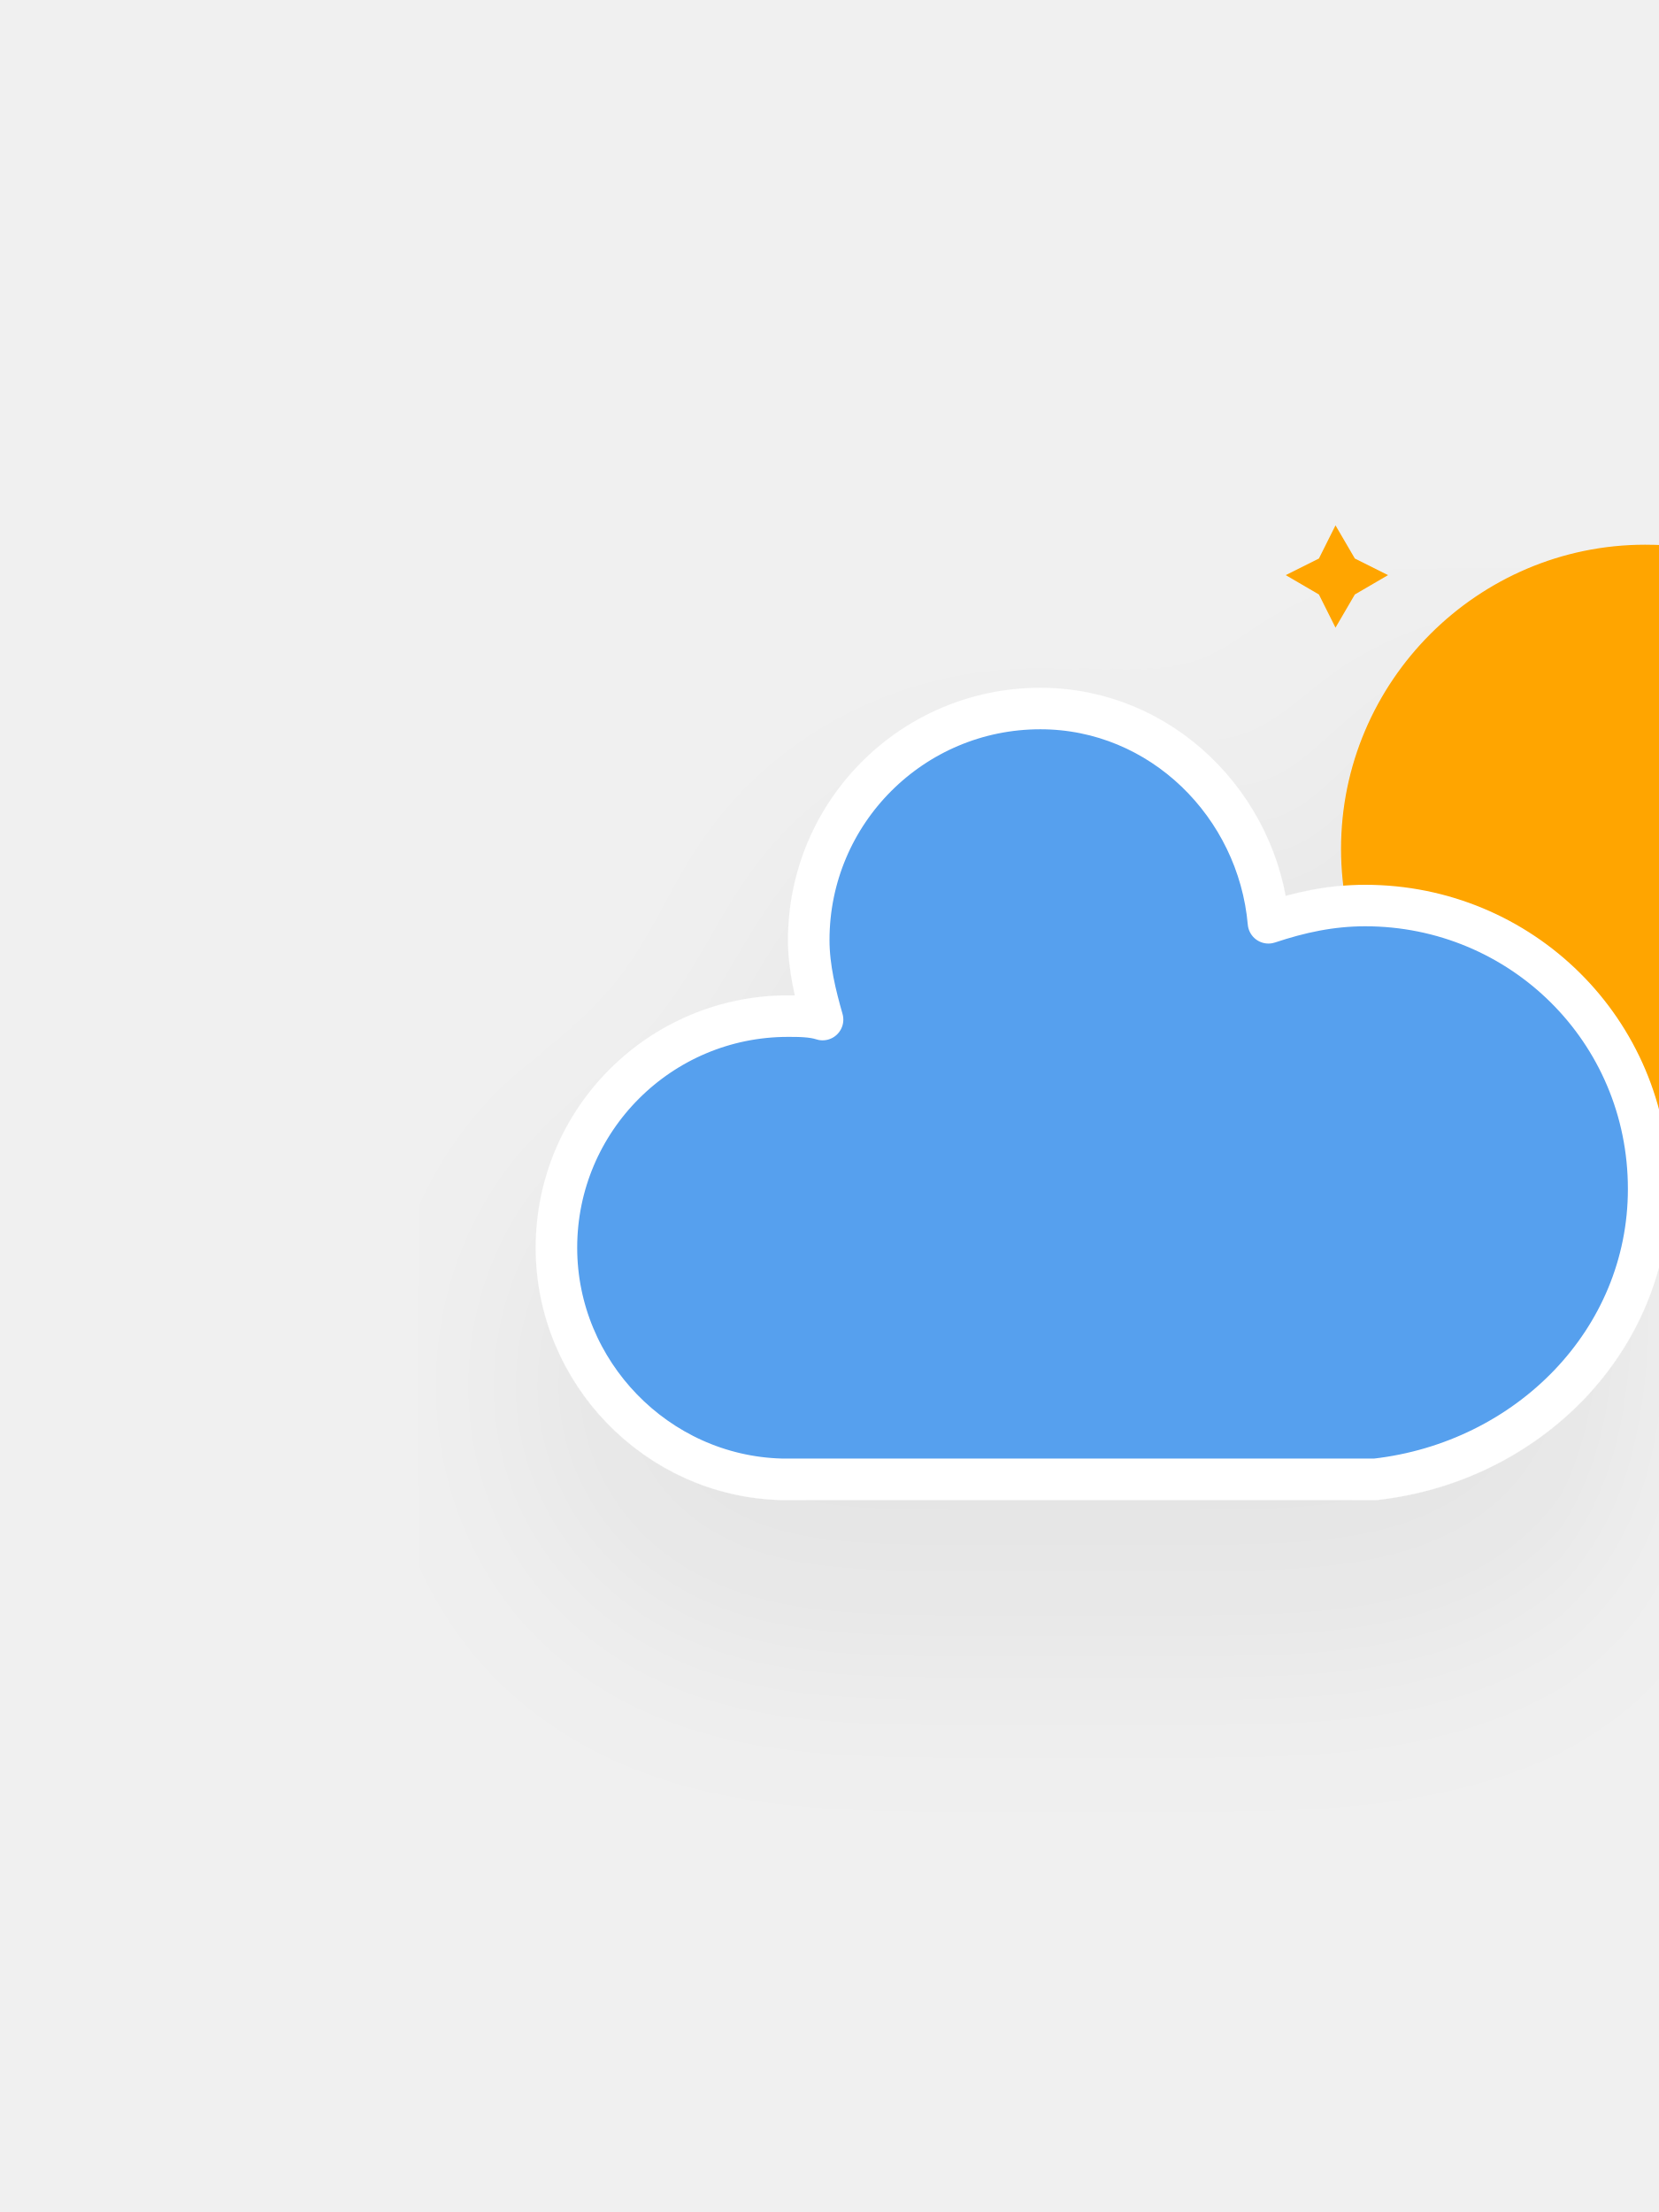
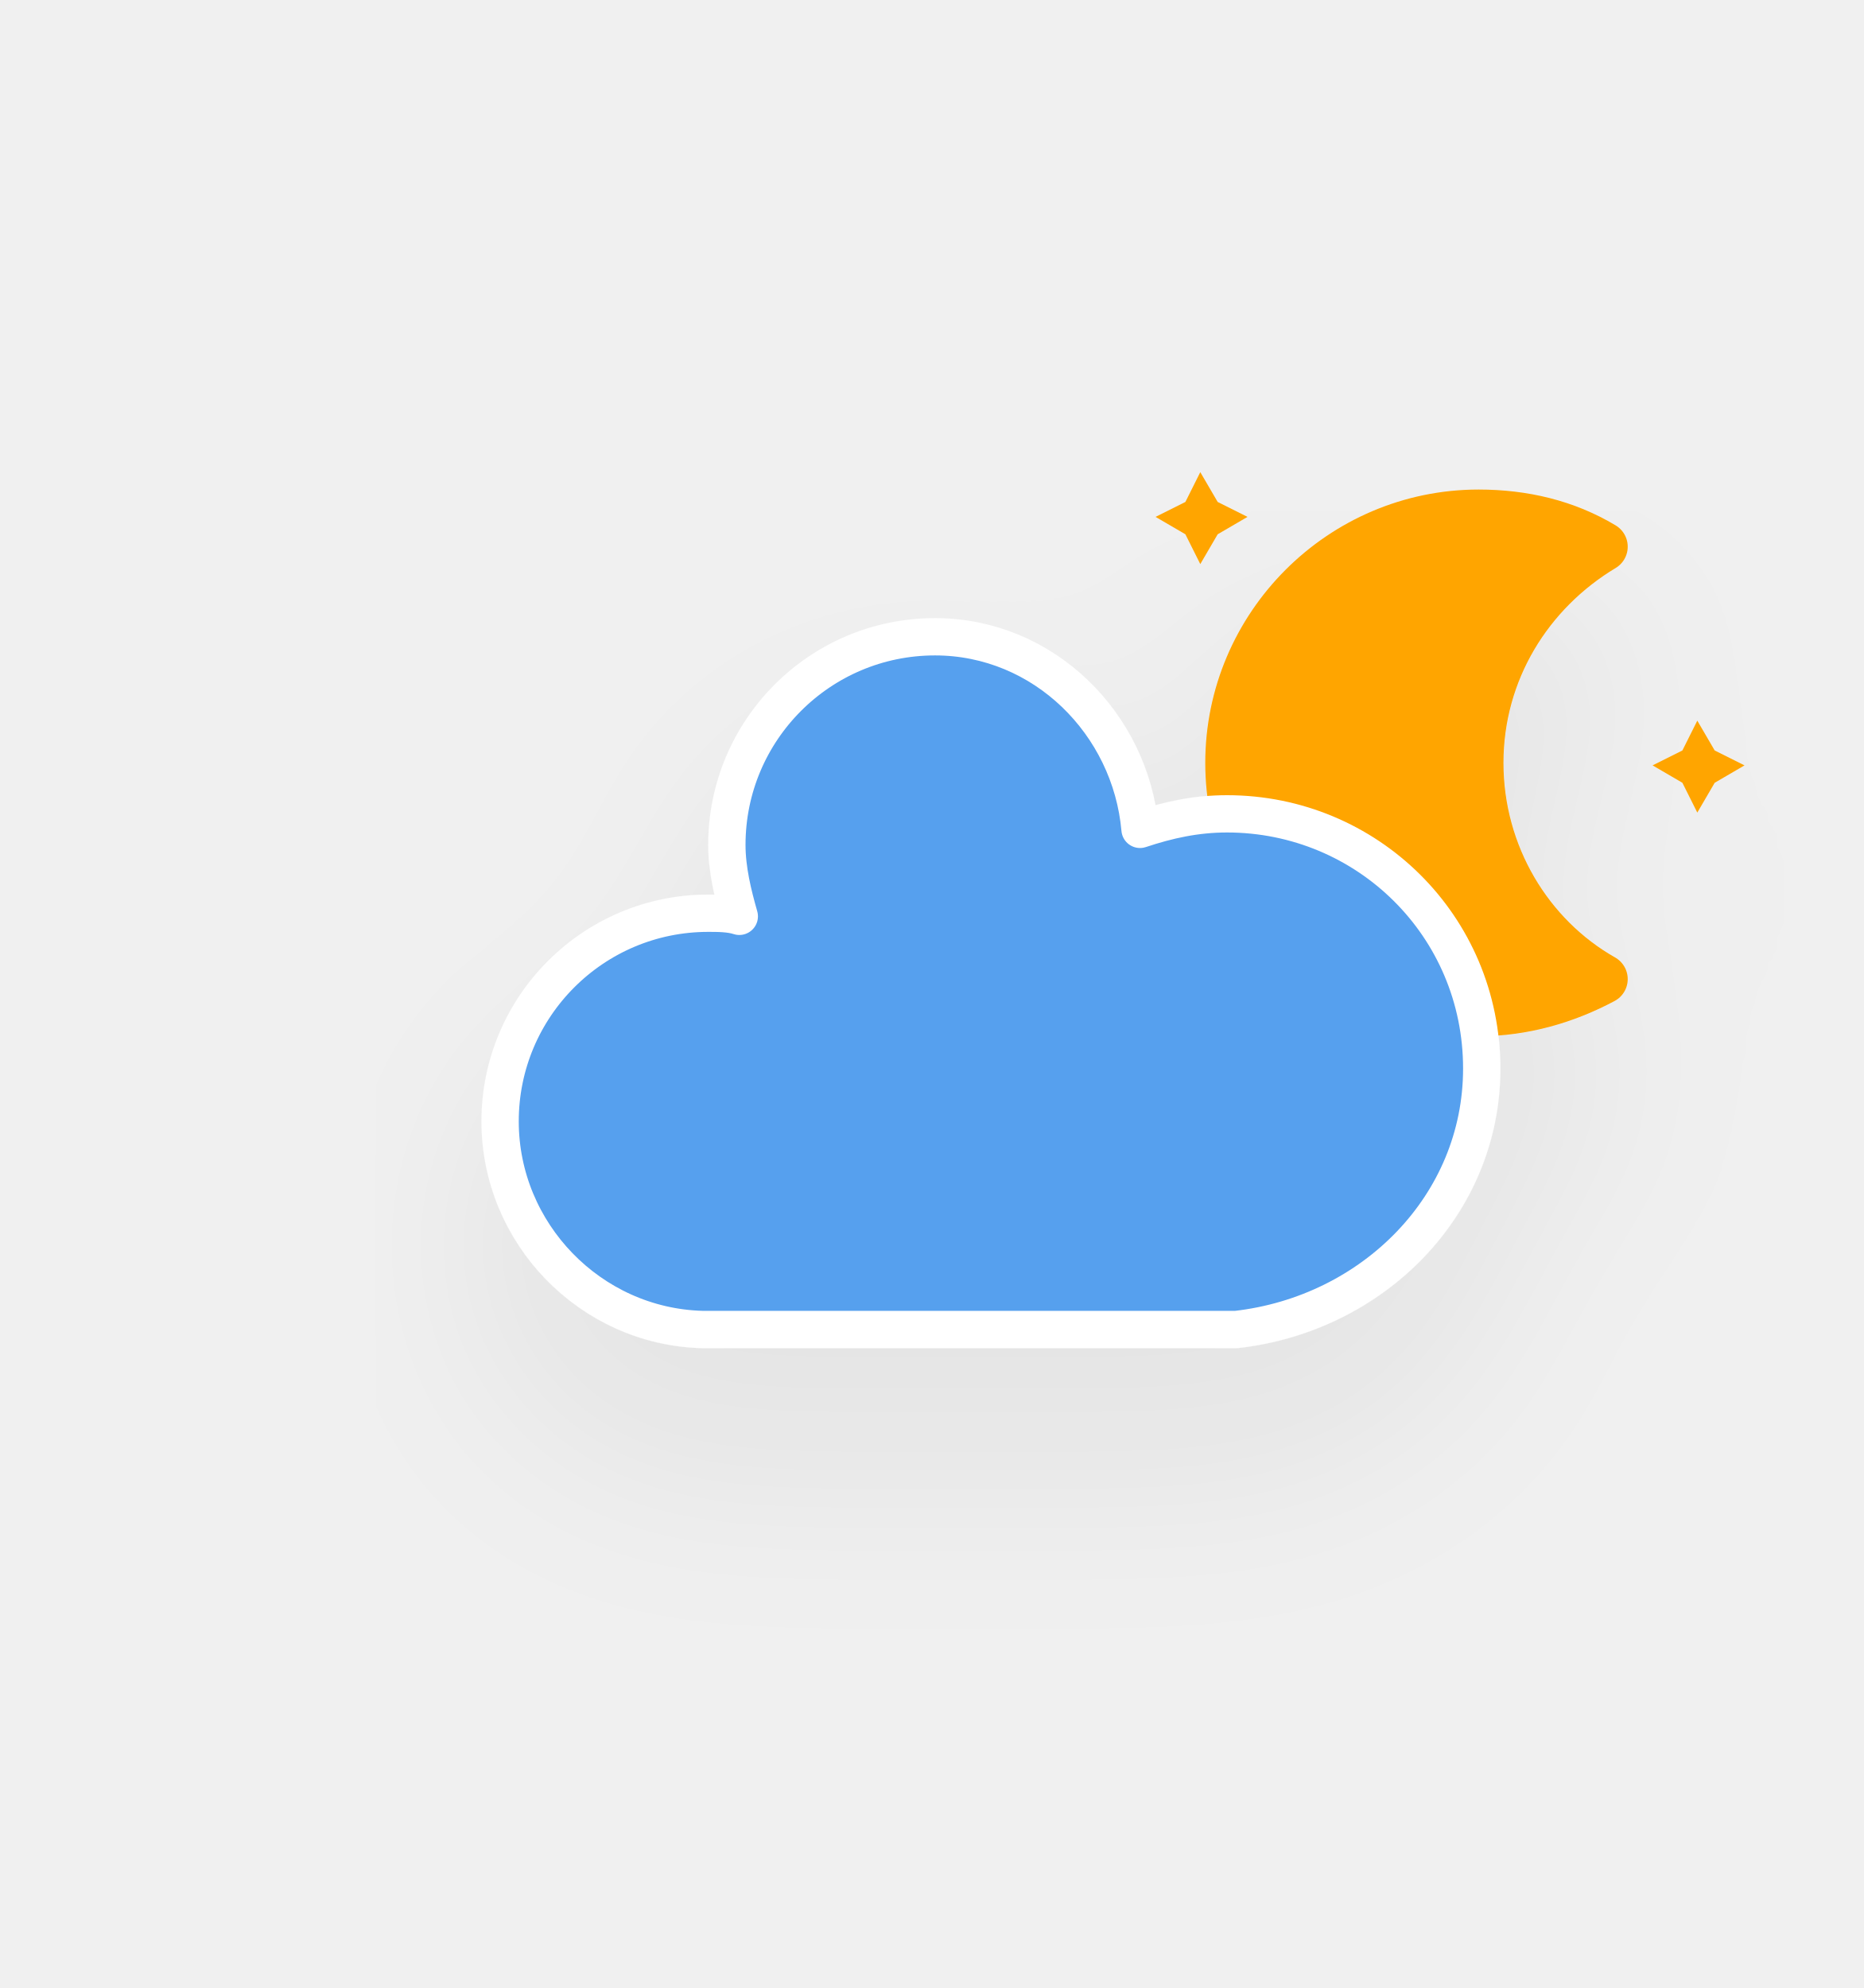
- <svg xmlns="http://www.w3.org/2000/svg" version="1.1" viewBox="0 0 48 64">
+ <svg xmlns="http://www.w3.org/2000/svg" version="1.1" viewBox="0 0 60 64">
  <defs>
    <filter id="blur" width="200%" height="200%">
      <feGaussianBlur in="SourceAlpha" stdDeviation="3" />
      <feOffset dx="0" dy="4" result="offsetblur" />
      <feComponentTransfer>
        <feFuncA type="linear" slope="0.05" />
      </feComponentTransfer>
      <feMerge>
        <feMergeNode />
        <feMergeNode in="SourceGraphic" />
      </feMerge>
    </filter>
    <style type="text/css">
/*
** CLOUDS
*/
@keyframes am-weather-cloud-2 {
  0% {
    -webkit-transform: translate(0px,0px);
       -moz-transform: translate(0px,0px);
        -ms-transform: translate(0px,0px);
            transform: translate(0px,0px);
  }

  50% {
    -webkit-transform: translate(2px,0px);
       -moz-transform: translate(2px,0px);
        -ms-transform: translate(2px,0px);
            transform: translate(2px,0px);
  }

  100% {
    -webkit-transform: translate(0px,0px);
       -moz-transform: translate(0px,0px);
        -ms-transform: translate(0px,0px);
            transform: translate(0px,0px);
  }
}

.am-weather-cloud-2 {
  -webkit-animation-name: am-weather-cloud-2;
     -moz-animation-name: am-weather-cloud-2;
          animation-name: am-weather-cloud-2;
  -webkit-animation-duration: 3s;
     -moz-animation-duration: 3s;
          animation-duration: 3s;
  -webkit-animation-timing-function: linear;
     -moz-animation-timing-function: linear;
          animation-timing-function: linear;
  -webkit-animation-iteration-count: infinite;
     -moz-animation-iteration-count: infinite;
          animation-iteration-count: infinite;
}

/*
** MOON
*/
@keyframes am-weather-moon {
  0% {
    -webkit-transform: rotate(0deg);
       -moz-transform: rotate(0deg);
        -ms-transform: rotate(0deg);
            transform: rotate(0deg);
  }

  50% {
    -webkit-transform: rotate(15deg);
       -moz-transform: rotate(15deg);
        -ms-transform: rotate(15deg);
            transform: rotate(15deg);
  }

  100% {
    -webkit-transform: rotate(0deg);
       -moz-transform: rotate(0deg);
        -ms-transform: rotate(0deg);
            transform: rotate(0deg);
  }
}

.am-weather-moon {
  -webkit-animation-name: am-weather-moon;
     -moz-animation-name: am-weather-moon;
      -ms-animation-name: am-weather-moon;
          animation-name: am-weather-moon;
  -webkit-animation-duration: 6s;
     -moz-animation-duration: 6s;
      -ms-animation-duration: 6s;
          animation-duration: 6s;
  -webkit-animation-timing-function: linear;
     -moz-animation-timing-function: linear;
      -ms-animation-timing-function: linear;
          animation-timing-function: linear;
  -webkit-animation-iteration-count: infinite;
     -moz-animation-iteration-count: infinite;
      -ms-animation-iteration-count: infinite;
          animation-iteration-count: infinite;
  -webkit-transform-origin: 12.5px 15.15px 0; /* TODO FF CENTER ISSUE */
     -moz-transform-origin: 12.5px 15.15px 0; /* TODO FF CENTER ISSUE */
      -ms-transform-origin: 12.5px 15.15px 0; /* TODO FF CENTER ISSUE */
          transform-origin: 12.5px 15.15px 0; /* TODO FF CENTER ISSUE */
}

@keyframes am-weather-moon-star-1 {
  0% {
    opacity: 0;
  }

  100% {
    opacity: 1;
  }
}

.am-weather-moon-star-1 {
  -webkit-animation-name: am-weather-moon-star-1;
     -moz-animation-name: am-weather-moon-star-1;
      -ms-animation-name: am-weather-moon-star-1;
          animation-name: am-weather-moon-star-1;
  -webkit-animation-delay: 3s;
     -moz-animation-delay: 3s;
      -ms-animation-delay: 3s;
          animation-delay: 3s;
  -webkit-animation-duration: 5s;
     -moz-animation-duration: 5s;
      -ms-animation-duration: 5s;
          animation-duration: 5s;
  -webkit-animation-timing-function: linear;
     -moz-animation-timing-function: linear;
      -ms-animation-timing-function: linear;
          animation-timing-function: linear;
  -webkit-animation-iteration-count: 1;
     -moz-animation-iteration-count: 1;
      -ms-animation-iteration-count: 1;
          animation-iteration-count: 1;
}

@keyframes am-weather-moon-star-2 {
  0% {
    opacity: 0;
  }

  100% {
    opacity: 1;
  }
}

.am-weather-moon-star-2 {
  -webkit-animation-name: am-weather-moon-star-2;
     -moz-animation-name: am-weather-moon-star-2;
      -ms-animation-name: am-weather-moon-star-2;
          animation-name: am-weather-moon-star-2;
  -webkit-animation-delay: 5s;
     -moz-animation-delay: 5s;
      -ms-animation-delay: 5s;
          animation-delay: 5s;
  -webkit-animation-duration: 4s;
     -moz-animation-duration: 4s;
      -ms-animation-duration: 4s;
          animation-duration: 4s;
  -webkit-animation-timing-function: linear;
     -moz-animation-timing-function: linear;
      -ms-animation-timing-function: linear;
          animation-timing-function: linear;
  -webkit-animation-iteration-count: 1;
     -moz-animation-iteration-count: 1;
      -ms-animation-iteration-count: 1;
          animation-iteration-count: 1;
}
        </style>
  </defs>
  <g filter="url(#blur)" id="cloudy-night-3">
    <g transform="translate(20,10)">
      <g transform="translate(16,4), scale(0.8)">
        <g class="am-weather-moon-star-1">
          <polygon fill="orange" points="3.3,1.5 4,2.7 5.2,3.3 4,4 3.3,5.2 2.7,4 1.5,3.3 2.7,2.7" stroke="none" stroke-miterlimit="10" />
        </g>
        <g class="am-weather-moon-star-2">
          <polygon fill="orange" points="3.3,1.5 4,2.7 5.2,3.3 4,4 3.3,5.2 2.7,4 1.5,3.3 2.7,2.7" stroke="none" stroke-miterlimit="10" transform="translate(20,10)" />
        </g>
        <g class="am-weather-moon">
          <path d="M14.5,13.2c0-3.7,2-6.9,5-8.7   c-1.5-0.9-3.2-1.3-5-1.3c-5.5,0-10,4.5-10,10s4.5,10,10,10c1.8,0,3.5-0.5,5-1.3C16.5,20.2,14.5,16.9,14.5,13.2z" fill="orange" stroke="orange" stroke-linejoin="round" stroke-width="2" />
        </g>
      </g>
      <g class="am-weather-cloud-2">
        <path d="M47.7,35.4    c0-4.6-3.7-8.2-8.2-8.2c-1,0-1.9,0.2-2.8,0.5c-0.3-3.4-3.1-6.2-6.6-6.2c-3.7,0-6.7,3-6.7,6.7c0,0.8,0.2,1.6,0.4,2.3    c-0.3-0.1-0.7-0.1-1-0.1c-3.7,0-6.7,3-6.7,6.7c0,3.6,2.9,6.6,6.5,6.7l17.2,0C44.2,43.3,47.7,39.8,47.7,35.4z" fill="#57A0EE" stroke="white" stroke-linejoin="round" stroke-width="1.2" transform="translate(-20,-11)" />
      </g>
    </g>
  </g>
</svg>
